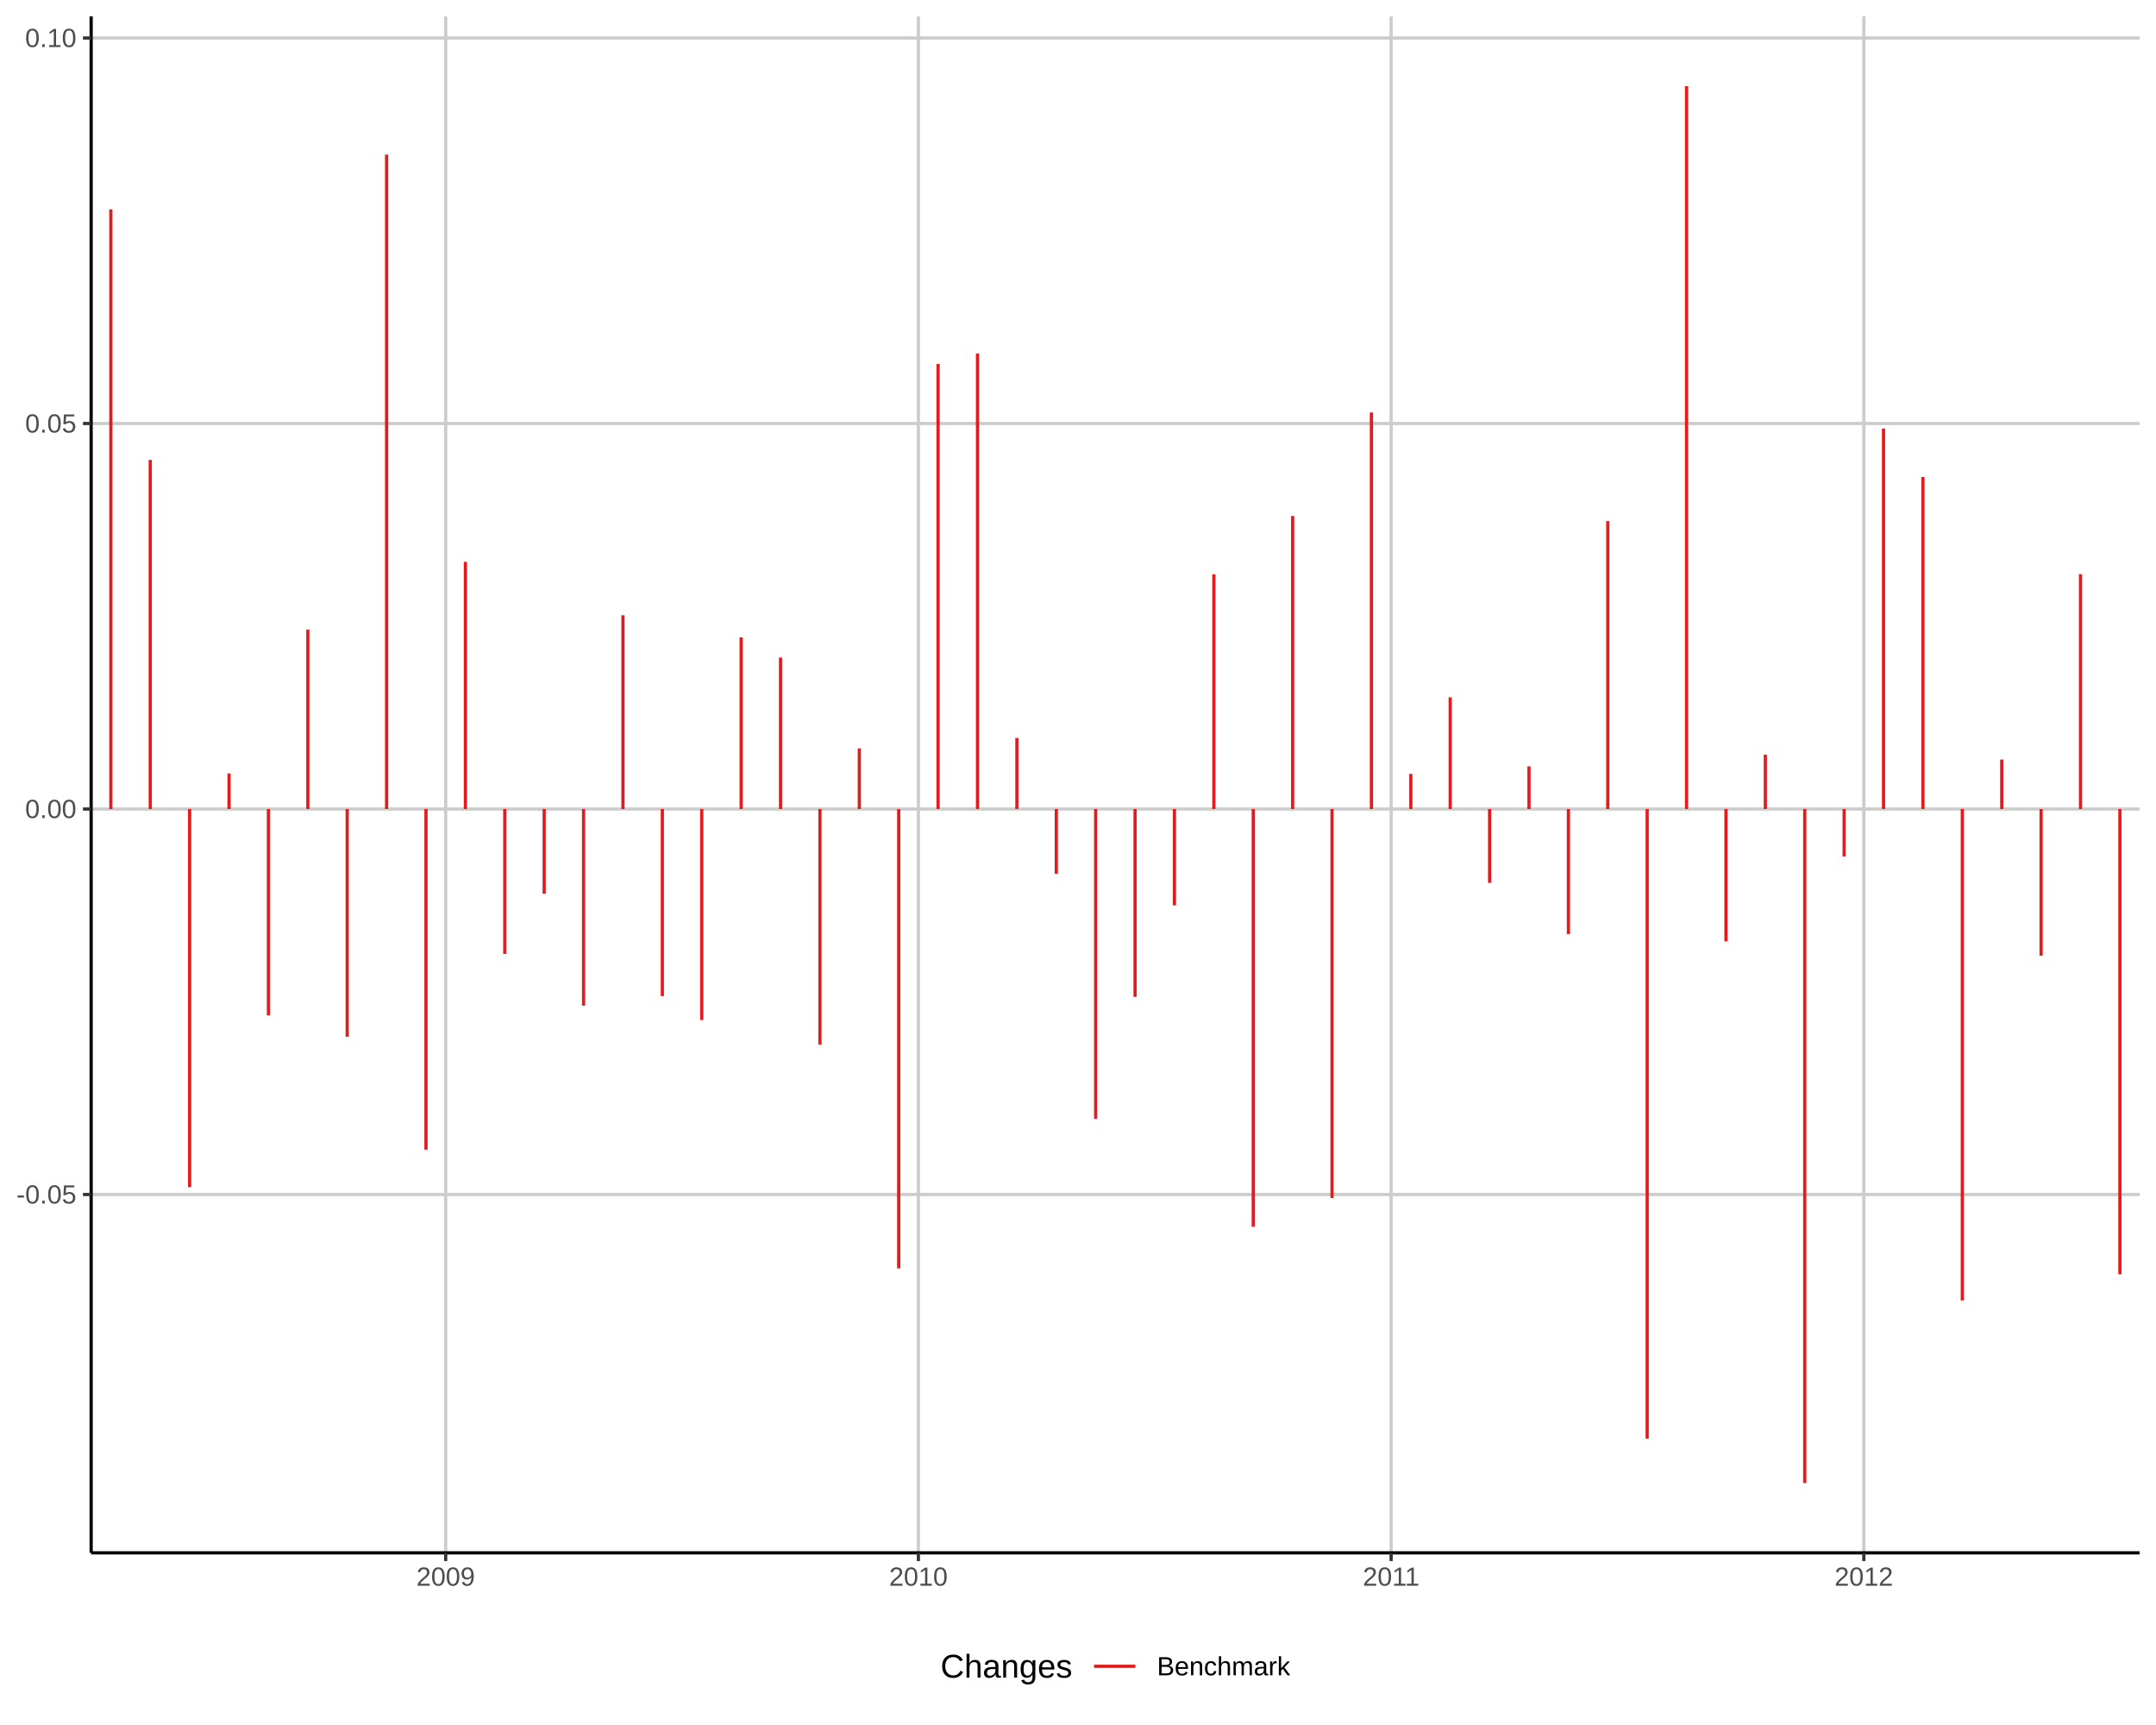
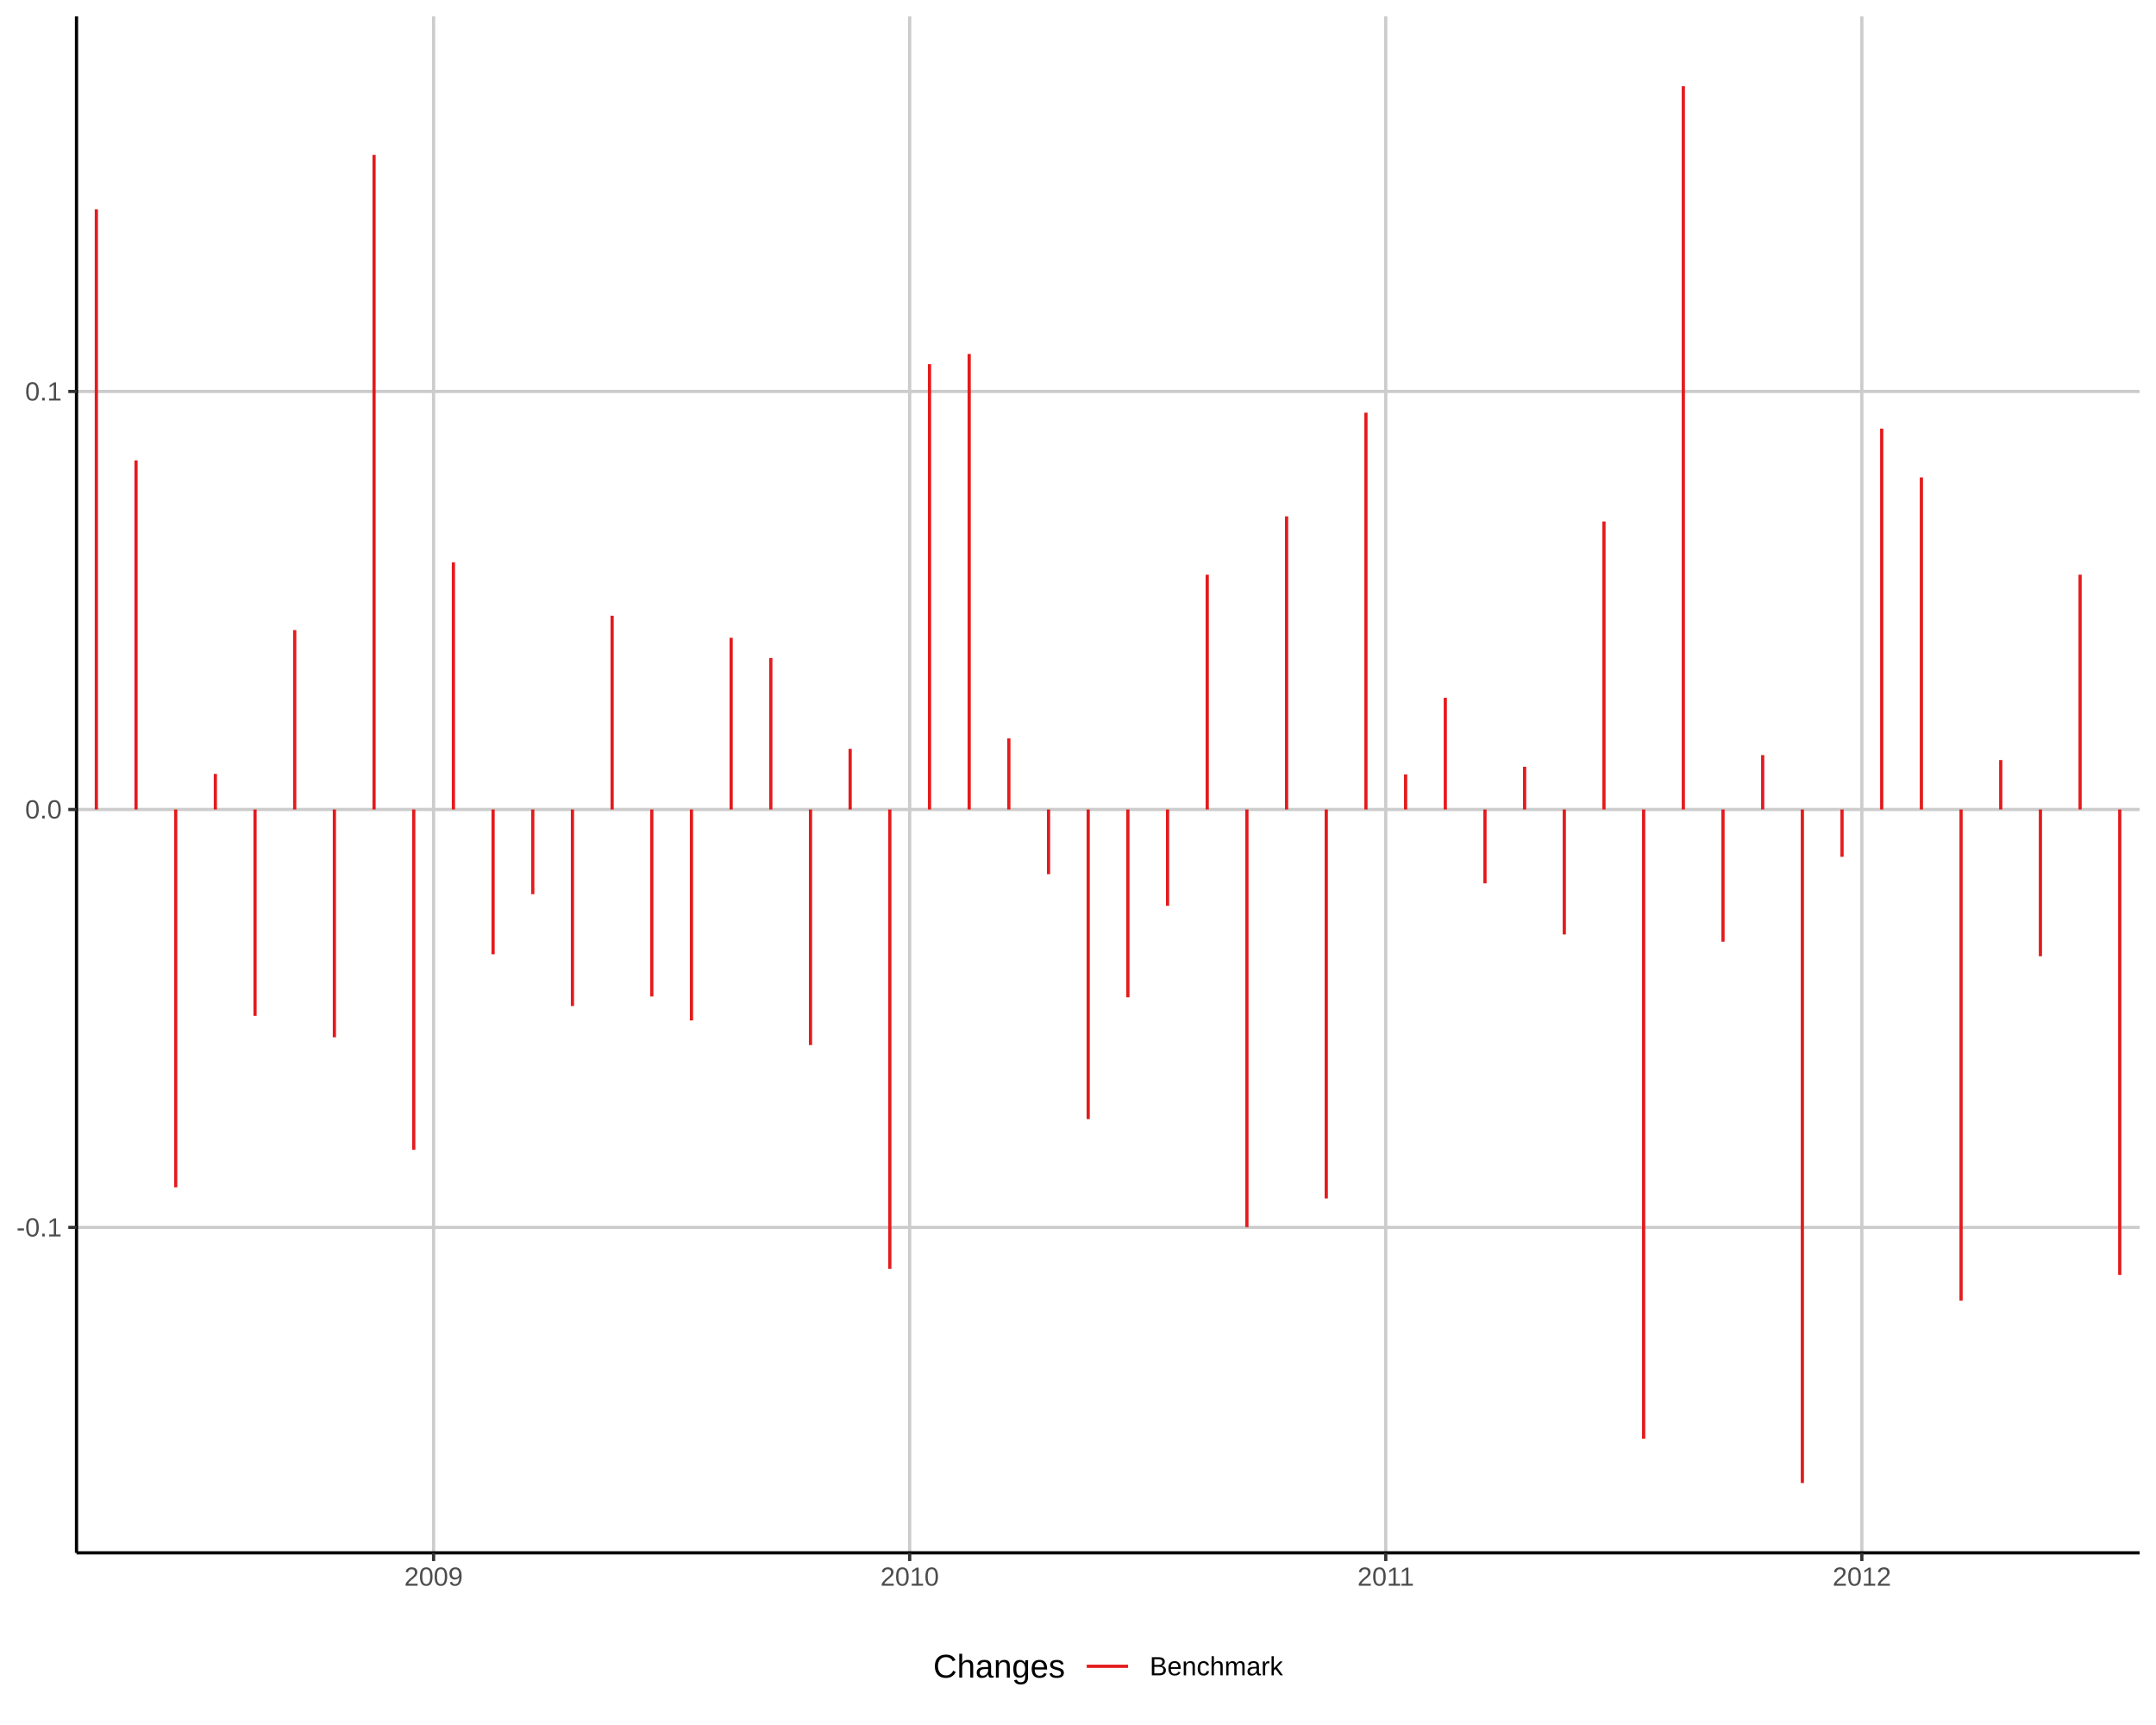
<svg xmlns="http://www.w3.org/2000/svg" viewBox="0 0 720.00 576.00">
  <defs>
    <style type="text/css">
    line, polyline, polygon, path, rect, circle {
      fill: none;
      stroke: #000000;
      stroke-linecap: round;
      stroke-linejoin: round;
      stroke-miterlimit: 10.00;
    }
  </style>
  </defs>
  <rect width="100%" height="100%" style="stroke: none; fill: #FFFFFF;" />
  <rect x="0.00" y="0.00" width="720.00" height="576.00" style="stroke-width: 1.07; stroke: #FFFFFF; fill: #FFFFFF;" />
  <defs>
-     <clipPath id="cpMzAuNDR8NzE0LjUyfDUxOC41Mnw1LjQ4">
-       <rect x="30.44" y="5.48" width="684.08" height="513.04" />
+     <clipPath id="cpMjUuNTV8NzE0LjUyfDUxOC41Mnw1LjQ4">
+       <rect x="25.55" y="5.48" width="688.97" height="513.04" />
    </clipPath>
  </defs>
-   <rect x="30.44" y="5.48" width="684.08" height="513.04" style="stroke-width: 1.07; stroke: none; fill: #FFFFFF;" clip-path="url(#cpMzAuNDR8NzE0LjUyfDUxOC41Mnw1LjQ4)" />
-   <polyline points="30.44,398.86 714.52,398.86 " style="stroke-width: 1.07; stroke: #CCCCCC; stroke-linecap: butt;" clip-path="url(#cpMzAuNDR8NzE0LjUyfDUxOC41Mnw1LjQ4)" />
-   <polyline points="30.44,270.14 714.52,270.14 " style="stroke-width: 1.07; stroke: #CCCCCC; stroke-linecap: butt;" clip-path="url(#cpMzAuNDR8NzE0LjUyfDUxOC41Mnw1LjQ4)" />
-   <polyline points="30.44,141.41 714.52,141.41 " style="stroke-width: 1.07; stroke: #CCCCCC; stroke-linecap: butt;" clip-path="url(#cpMzAuNDR8NzE0LjUyfDUxOC41Mnw1LjQ4)" />
-   <polyline points="30.44,12.69 714.52,12.69 " style="stroke-width: 1.07; stroke: #CCCCCC; stroke-linecap: butt;" clip-path="url(#cpMzAuNDR8NzE0LjUyfDUxOC41Mnw1LjQ4)" />
-   <polyline points="148.84,518.52 148.84,5.48 " style="stroke-width: 1.07; stroke: #CCCCCC; stroke-linecap: butt;" clip-path="url(#cpMzAuNDR8NzE0LjUyfDUxOC41Mnw1LjQ4)" />
-   <polyline points="306.70,518.52 306.70,5.48 " style="stroke-width: 1.07; stroke: #CCCCCC; stroke-linecap: butt;" clip-path="url(#cpMzAuNDR8NzE0LjUyfDUxOC41Mnw1LjQ4)" />
-   <polyline points="464.57,518.52 464.57,5.48 " style="stroke-width: 1.07; stroke: #CCCCCC; stroke-linecap: butt;" clip-path="url(#cpMzAuNDR8NzE0LjUyfDUxOC41Mnw1LjQ4)" />
-   <polyline points="622.43,518.52 622.43,5.48 " style="stroke-width: 1.07; stroke: #CCCCCC; stroke-linecap: butt;" clip-path="url(#cpMzAuNDR8NzE0LjUyfDUxOC41Mnw1LjQ4)" />
-   <line x1="37.02" y1="69.90" x2="37.02" y2="270.14" style="stroke-width: 1.07; stroke: #E41A1C; stroke-linecap: butt;" clip-path="url(#cpMzAuNDR8NzE0LjUyfDUxOC41Mnw1LjQ4)" />
-   <line x1="50.18" y1="153.57" x2="50.18" y2="270.14" style="stroke-width: 1.07; stroke: #E41A1C; stroke-linecap: butt;" clip-path="url(#cpMzAuNDR8NzE0LjUyfDUxOC41Mnw1LjQ4)" />
-   <line x1="63.33" y1="396.40" x2="63.33" y2="270.14" style="stroke-width: 1.07; stroke: #E41A1C; stroke-linecap: butt;" clip-path="url(#cpMzAuNDR8NzE0LjUyfDUxOC41Mnw1LjQ4)" />
-   <line x1="76.49" y1="258.26" x2="76.49" y2="270.14" style="stroke-width: 1.07; stroke: #E41A1C; stroke-linecap: butt;" clip-path="url(#cpMzAuNDR8NzE0LjUyfDUxOC41Mnw1LjQ4)" />
-   <line x1="89.64" y1="339.06" x2="89.64" y2="270.14" style="stroke-width: 1.07; stroke: #E41A1C; stroke-linecap: butt;" clip-path="url(#cpMzAuNDR8NzE0LjUyfDUxOC41Mnw1LjQ4)" />
-   <line x1="102.80" y1="210.25" x2="102.80" y2="270.14" style="stroke-width: 1.07; stroke: #E41A1C; stroke-linecap: butt;" clip-path="url(#cpMzAuNDR8NzE0LjUyfDUxOC41Mnw1LjQ4)" />
-   <line x1="115.95" y1="346.22" x2="115.95" y2="270.14" style="stroke-width: 1.07; stroke: #E41A1C; stroke-linecap: butt;" clip-path="url(#cpMzAuNDR8NzE0LjUyfDUxOC41Mnw1LjQ4)" />
-   <line x1="129.11" y1="51.63" x2="129.11" y2="270.14" style="stroke-width: 1.07; stroke: #E41A1C; stroke-linecap: butt;" clip-path="url(#cpMzAuNDR8NzE0LjUyfDUxOC41Mnw1LjQ4)" />
-   <line x1="142.26" y1="383.87" x2="142.26" y2="270.14" style="stroke-width: 1.07; stroke: #E41A1C; stroke-linecap: butt;" clip-path="url(#cpMzAuNDR8NzE0LjUyfDUxOC41Mnw1LjQ4)" />
-   <line x1="155.42" y1="187.61" x2="155.42" y2="270.14" style="stroke-width: 1.07; stroke: #E41A1C; stroke-linecap: butt;" clip-path="url(#cpMzAuNDR8NzE0LjUyfDUxOC41Mnw1LjQ4)" />
-   <line x1="168.57" y1="318.53" x2="168.57" y2="270.14" style="stroke-width: 1.07; stroke: #E41A1C; stroke-linecap: butt;" clip-path="url(#cpMzAuNDR8NzE0LjUyfDUxOC41Mnw1LjQ4)" />
-   <line x1="181.73" y1="298.44" x2="181.73" y2="270.14" style="stroke-width: 1.07; stroke: #E41A1C; stroke-linecap: butt;" clip-path="url(#cpMzAuNDR8NzE0LjUyfDUxOC41Mnw1LjQ4)" />
-   <line x1="194.88" y1="335.79" x2="194.88" y2="270.14" style="stroke-width: 1.07; stroke: #E41A1C; stroke-linecap: butt;" clip-path="url(#cpMzAuNDR8NzE0LjUyfDUxOC41Mnw1LjQ4)" />
-   <line x1="208.04" y1="205.44" x2="208.04" y2="270.14" style="stroke-width: 1.07; stroke: #E41A1C; stroke-linecap: butt;" clip-path="url(#cpMzAuNDR8NzE0LjUyfDUxOC41Mnw1LjQ4)" />
-   <line x1="221.19" y1="332.61" x2="221.19" y2="270.14" style="stroke-width: 1.07; stroke: #E41A1C; stroke-linecap: butt;" clip-path="url(#cpMzAuNDR8NzE0LjUyfDUxOC41Mnw1LjQ4)" />
-   <line x1="234.35" y1="340.60" x2="234.35" y2="270.14" style="stroke-width: 1.07; stroke: #E41A1C; stroke-linecap: butt;" clip-path="url(#cpMzAuNDR8NzE0LjUyfDUxOC41Mnw1LjQ4)" />
-   <line x1="247.51" y1="212.83" x2="247.51" y2="270.14" style="stroke-width: 1.07; stroke: #E41A1C; stroke-linecap: butt;" clip-path="url(#cpMzAuNDR8NzE0LjUyfDUxOC41Mnw1LjQ4)" />
-   <line x1="260.66" y1="219.56" x2="260.66" y2="270.14" style="stroke-width: 1.07; stroke: #E41A1C; stroke-linecap: butt;" clip-path="url(#cpMzAuNDR8NzE0LjUyfDUxOC41Mnw1LjQ4)" />
-   <line x1="273.82" y1="348.83" x2="273.82" y2="270.14" style="stroke-width: 1.07; stroke: #E41A1C; stroke-linecap: butt;" clip-path="url(#cpMzAuNDR8NzE0LjUyfDUxOC41Mnw1LjQ4)" />
-   <line x1="286.97" y1="249.90" x2="286.97" y2="270.14" style="stroke-width: 1.07; stroke: #E41A1C; stroke-linecap: butt;" clip-path="url(#cpMzAuNDR8NzE0LjUyfDUxOC41Mnw1LjQ4)" />
-   <line x1="300.13" y1="423.53" x2="300.13" y2="270.14" style="stroke-width: 1.07; stroke: #E41A1C; stroke-linecap: butt;" clip-path="url(#cpMzAuNDR8NzE0LjUyfDUxOC41Mnw1LjQ4)" />
-   <line x1="313.28" y1="121.54" x2="313.28" y2="270.14" style="stroke-width: 1.07; stroke: #E41A1C; stroke-linecap: butt;" clip-path="url(#cpMzAuNDR8NzE0LjUyfDUxOC41Mnw1LjQ4)" />
-   <line x1="326.44" y1="118.05" x2="326.44" y2="270.14" style="stroke-width: 1.07; stroke: #E41A1C; stroke-linecap: butt;" clip-path="url(#cpMzAuNDR8NzE0LjUyfDUxOC41Mnw1LjQ4)" />
-   <line x1="339.59" y1="246.41" x2="339.59" y2="270.14" style="stroke-width: 1.07; stroke: #E41A1C; stroke-linecap: butt;" clip-path="url(#cpMzAuNDR8NzE0LjUyfDUxOC41Mnw1LjQ4)" />
-   <line x1="352.75" y1="291.75" x2="352.75" y2="270.14" style="stroke-width: 1.07; stroke: #E41A1C; stroke-linecap: butt;" clip-path="url(#cpMzAuNDR8NzE0LjUyfDUxOC41Mnw1LjQ4)" />
-   <line x1="365.90" y1="373.59" x2="365.90" y2="270.14" style="stroke-width: 1.07; stroke: #E41A1C; stroke-linecap: butt;" clip-path="url(#cpMzAuNDR8NzE0LjUyfDUxOC41Mnw1LjQ4)" />
-   <line x1="379.06" y1="332.86" x2="379.06" y2="270.14" style="stroke-width: 1.07; stroke: #E41A1C; stroke-linecap: butt;" clip-path="url(#cpMzAuNDR8NzE0LjUyfDUxOC41Mnw1LjQ4)" />
-   <line x1="392.21" y1="302.31" x2="392.21" y2="270.14" style="stroke-width: 1.07; stroke: #E41A1C; stroke-linecap: butt;" clip-path="url(#cpMzAuNDR8NzE0LjUyfDUxOC41Mnw1LjQ4)" />
-   <line x1="405.37" y1="191.77" x2="405.37" y2="270.14" style="stroke-width: 1.07; stroke: #E41A1C; stroke-linecap: butt;" clip-path="url(#cpMzAuNDR8NzE0LjUyfDUxOC41Mnw1LjQ4)" />
-   <line x1="418.53" y1="409.63" x2="418.53" y2="270.14" style="stroke-width: 1.07; stroke: #E41A1C; stroke-linecap: butt;" clip-path="url(#cpMzAuNDR8NzE0LjUyfDUxOC41Mnw1LjQ4)" />
-   <line x1="431.68" y1="172.31" x2="431.68" y2="270.14" style="stroke-width: 1.07; stroke: #E41A1C; stroke-linecap: butt;" clip-path="url(#cpMzAuNDR8NzE0LjUyfDUxOC41Mnw1LjQ4)" />
-   <line x1="444.84" y1="400.02" x2="444.84" y2="270.14" style="stroke-width: 1.07; stroke: #E41A1C; stroke-linecap: butt;" clip-path="url(#cpMzAuNDR8NzE0LjUyfDUxOC41Mnw1LjQ4)" />
-   <line x1="457.99" y1="137.73" x2="457.99" y2="270.14" style="stroke-width: 1.07; stroke: #E41A1C; stroke-linecap: butt;" clip-path="url(#cpMzAuNDR8NzE0LjUyfDUxOC41Mnw1LjQ4)" />
-   <line x1="471.15" y1="258.41" x2="471.15" y2="270.14" style="stroke-width: 1.07; stroke: #E41A1C; stroke-linecap: butt;" clip-path="url(#cpMzAuNDR8NzE0LjUyfDUxOC41Mnw1LjQ4)" />
-   <line x1="484.30" y1="232.85" x2="484.30" y2="270.14" style="stroke-width: 1.07; stroke: #E41A1C; stroke-linecap: butt;" clip-path="url(#cpMzAuNDR8NzE0LjUyfDUxOC41Mnw1LjQ4)" />
-   <line x1="497.46" y1="294.81" x2="497.46" y2="270.14" style="stroke-width: 1.07; stroke: #E41A1C; stroke-linecap: butt;" clip-path="url(#cpMzAuNDR8NzE0LjUyfDUxOC41Mnw1LjQ4)" />
-   <line x1="510.61" y1="255.89" x2="510.61" y2="270.14" style="stroke-width: 1.07; stroke: #E41A1C; stroke-linecap: butt;" clip-path="url(#cpMzAuNDR8NzE0LjUyfDUxOC41Mnw1LjQ4)" />
-   <line x1="523.77" y1="311.89" x2="523.77" y2="270.14" style="stroke-width: 1.07; stroke: #E41A1C; stroke-linecap: butt;" clip-path="url(#cpMzAuNDR8NzE0LjUyfDUxOC41Mnw1LjQ4)" />
-   <line x1="536.92" y1="173.99" x2="536.92" y2="270.14" style="stroke-width: 1.07; stroke: #E41A1C; stroke-linecap: butt;" clip-path="url(#cpMzAuNDR8NzE0LjUyfDUxOC41Mnw1LjQ4)" />
-   <line x1="550.08" y1="480.37" x2="550.08" y2="270.14" style="stroke-width: 1.07; stroke: #E41A1C; stroke-linecap: butt;" clip-path="url(#cpMzAuNDR8NzE0LjUyfDUxOC41Mnw1LjQ4)" />
-   <line x1="563.23" y1="28.80" x2="563.23" y2="270.14" style="stroke-width: 1.07; stroke: #E41A1C; stroke-linecap: butt;" clip-path="url(#cpMzAuNDR8NzE0LjUyfDUxOC41Mnw1LjQ4)" />
-   <line x1="576.39" y1="314.33" x2="576.39" y2="270.14" style="stroke-width: 1.07; stroke: #E41A1C; stroke-linecap: butt;" clip-path="url(#cpMzAuNDR8NzE0LjUyfDUxOC41Mnw1LjQ4)" />
-   <line x1="589.54" y1="252.00" x2="589.54" y2="270.14" style="stroke-width: 1.07; stroke: #E41A1C; stroke-linecap: butt;" clip-path="url(#cpMzAuNDR8NzE0LjUyfDUxOC41Mnw1LjQ4)" />
-   <line x1="602.70" y1="495.20" x2="602.70" y2="270.14" style="stroke-width: 1.07; stroke: #E41A1C; stroke-linecap: butt;" clip-path="url(#cpMzAuNDR8NzE0LjUyfDUxOC41Mnw1LjQ4)" />
-   <line x1="615.86" y1="285.98" x2="615.86" y2="270.14" style="stroke-width: 1.07; stroke: #E41A1C; stroke-linecap: butt;" clip-path="url(#cpMzAuNDR8NzE0LjUyfDUxOC41Mnw1LjQ4)" />
-   <line x1="629.01" y1="143.09" x2="629.01" y2="270.14" style="stroke-width: 1.07; stroke: #E41A1C; stroke-linecap: butt;" clip-path="url(#cpMzAuNDR8NzE0LjUyfDUxOC41Mnw1LjQ4)" />
-   <line x1="642.17" y1="159.28" x2="642.17" y2="270.14" style="stroke-width: 1.07; stroke: #E41A1C; stroke-linecap: butt;" clip-path="url(#cpMzAuNDR8NzE0LjUyfDUxOC41Mnw1LjQ4)" />
-   <line x1="655.32" y1="434.24" x2="655.32" y2="270.14" style="stroke-width: 1.07; stroke: #E41A1C; stroke-linecap: butt;" clip-path="url(#cpMzAuNDR8NzE0LjUyfDUxOC41Mnw1LjQ4)" />
-   <line x1="668.48" y1="253.62" x2="668.48" y2="270.14" style="stroke-width: 1.07; stroke: #E41A1C; stroke-linecap: butt;" clip-path="url(#cpMzAuNDR8NzE0LjUyfDUxOC41Mnw1LjQ4)" />
-   <line x1="681.63" y1="319.10" x2="681.63" y2="270.14" style="stroke-width: 1.07; stroke: #E41A1C; stroke-linecap: butt;" clip-path="url(#cpMzAuNDR8NzE0LjUyfDUxOC41Mnw1LjQ4)" />
-   <line x1="694.79" y1="191.72" x2="694.79" y2="270.14" style="stroke-width: 1.07; stroke: #E41A1C; stroke-linecap: butt;" clip-path="url(#cpMzAuNDR8NzE0LjUyfDUxOC41Mnw1LjQ4)" />
-   <line x1="707.94" y1="425.50" x2="707.94" y2="270.14" style="stroke-width: 1.07; stroke: #E41A1C; stroke-linecap: butt;" clip-path="url(#cpMzAuNDR8NzE0LjUyfDUxOC41Mnw1LjQ4)" />
+   <rect x="25.55" y="5.48" width="688.97" height="513.04" style="stroke-width: 1.07; stroke: none; fill: #FFFFFF;" clip-path="url(#cpMjUuNTV8NzE0LjUyfDUxOC41Mnw1LjQ4)" />
+   <polyline points="25.55,409.85 714.52,409.85 " style="stroke-width: 1.07; stroke: #CCCCCC; stroke-linecap: butt;" clip-path="url(#cpMjUuNTV8NzE0LjUyfDUxOC41Mnw1LjQ4)" />
+   <polyline points="25.55,270.29 714.52,270.29 " style="stroke-width: 1.07; stroke: #CCCCCC; stroke-linecap: butt;" clip-path="url(#cpMjUuNTV8NzE0LjUyfDUxOC41Mnw1LjQ4)" />
+   <polyline points="25.55,130.72 714.52,130.72 " style="stroke-width: 1.07; stroke: #CCCCCC; stroke-linecap: butt;" clip-path="url(#cpMjUuNTV8NzE0LjUyfDUxOC41Mnw1LjQ4)" />
+   <polyline points="144.80,518.52 144.80,5.48 " style="stroke-width: 1.07; stroke: #CCCCCC; stroke-linecap: butt;" clip-path="url(#cpMjUuNTV8NzE0LjUyfDUxOC41Mnw1LjQ4)" />
+   <polyline points="303.79,518.52 303.79,5.48 " style="stroke-width: 1.07; stroke: #CCCCCC; stroke-linecap: butt;" clip-path="url(#cpMjUuNTV8NzE0LjUyfDUxOC41Mnw1LjQ4)" />
+   <polyline points="462.78,518.52 462.78,5.48 " style="stroke-width: 1.07; stroke: #CCCCCC; stroke-linecap: butt;" clip-path="url(#cpMjUuNTV8NzE0LjUyfDUxOC41Mnw1LjQ4)" />
+   <polyline points="621.77,518.52 621.77,5.48 " style="stroke-width: 1.07; stroke: #CCCCCC; stroke-linecap: butt;" clip-path="url(#cpMjUuNTV8NzE0LjUyfDUxOC41Mnw1LjQ4)" />
+   <line x1="32.18" y1="69.88" x2="32.18" y2="270.29" style="stroke-width: 1.07; stroke: #E41A1C; stroke-linecap: butt;" clip-path="url(#cpMjUuNTV8NzE0LjUyfDUxOC41Mnw1LjQ4)" />
+   <line x1="45.43" y1="153.73" x2="45.43" y2="270.29" style="stroke-width: 1.07; stroke: #E41A1C; stroke-linecap: butt;" clip-path="url(#cpMjUuNTV8NzE0LjUyfDUxOC41Mnw1LjQ4)" />
+   <line x1="58.68" y1="396.46" x2="58.68" y2="270.29" style="stroke-width: 1.07; stroke: #E41A1C; stroke-linecap: butt;" clip-path="url(#cpMjUuNTV8NzE0LjUyfDUxOC41Mnw1LjQ4)" />
+   <line x1="71.92" y1="258.42" x2="71.92" y2="270.29" style="stroke-width: 1.07; stroke: #E41A1C; stroke-linecap: butt;" clip-path="url(#cpMjUuNTV8NzE0LjUyfDUxOC41Mnw1LjQ4)" />
+   <line x1="85.17" y1="339.20" x2="85.17" y2="270.29" style="stroke-width: 1.07; stroke: #E41A1C; stroke-linecap: butt;" clip-path="url(#cpMjUuNTV8NzE0LjUyfDUxOC41Mnw1LjQ4)" />
+   <line x1="98.42" y1="210.39" x2="98.42" y2="270.29" style="stroke-width: 1.07; stroke: #E41A1C; stroke-linecap: butt;" clip-path="url(#cpMjUuNTV8NzE0LjUyfDUxOC41Mnw1LjQ4)" />
+   <line x1="111.67" y1="346.36" x2="111.67" y2="270.29" style="stroke-width: 1.07; stroke: #E41A1C; stroke-linecap: butt;" clip-path="url(#cpMjUuNTV8NzE0LjUyfDUxOC41Mnw1LjQ4)" />
+   <line x1="124.92" y1="51.72" x2="124.92" y2="270.29" style="stroke-width: 1.07; stroke: #E41A1C; stroke-linecap: butt;" clip-path="url(#cpMjUuNTV8NzE0LjUyfDUxOC41Mnw1LjQ4)" />
+   <line x1="138.17" y1="383.92" x2="138.17" y2="270.29" style="stroke-width: 1.07; stroke: #E41A1C; stroke-linecap: butt;" clip-path="url(#cpMjUuNTV8NzE0LjUyfDUxOC41Mnw1LjQ4)" />
+   <line x1="151.42" y1="187.79" x2="151.42" y2="270.29" style="stroke-width: 1.07; stroke: #E41A1C; stroke-linecap: butt;" clip-path="url(#cpMjUuNTV8NzE0LjUyfDUxOC41Mnw1LjQ4)" />
+   <line x1="164.67" y1="318.65" x2="164.67" y2="270.29" style="stroke-width: 1.07; stroke: #E41A1C; stroke-linecap: butt;" clip-path="url(#cpMjUuNTV8NzE0LjUyfDUxOC41Mnw1LjQ4)" />
+   <line x1="177.92" y1="298.58" x2="177.92" y2="270.29" style="stroke-width: 1.07; stroke: #E41A1C; stroke-linecap: butt;" clip-path="url(#cpMjUuNTV8NzE0LjUyfDUxOC41Mnw1LjQ4)" />
+   <line x1="191.17" y1="335.92" x2="191.17" y2="270.29" style="stroke-width: 1.07; stroke: #E41A1C; stroke-linecap: butt;" clip-path="url(#cpMjUuNTV8NzE0LjUyfDUxOC41Mnw1LjQ4)" />
+   <line x1="204.42" y1="205.59" x2="204.42" y2="270.29" style="stroke-width: 1.07; stroke: #E41A1C; stroke-linecap: butt;" clip-path="url(#cpMjUuNTV8NzE0LjUyfDUxOC41Mnw1LjQ4)" />
+   <line x1="217.67" y1="332.74" x2="217.67" y2="270.29" style="stroke-width: 1.07; stroke: #E41A1C; stroke-linecap: butt;" clip-path="url(#cpMjUuNTV8NzE0LjUyfDUxOC41Mnw1LjQ4)" />
+   <line x1="230.92" y1="340.75" x2="230.92" y2="270.29" style="stroke-width: 1.07; stroke: #E41A1C; stroke-linecap: butt;" clip-path="url(#cpMjUuNTV8NzE0LjUyfDUxOC41Mnw1LjQ4)" />
+   <line x1="244.17" y1="212.96" x2="244.17" y2="270.29" style="stroke-width: 1.07; stroke: #E41A1C; stroke-linecap: butt;" clip-path="url(#cpMjUuNTV8NzE0LjUyfDUxOC41Mnw1LjQ4)" />
+   <line x1="257.42" y1="219.71" x2="257.42" y2="270.29" style="stroke-width: 1.07; stroke: #E41A1C; stroke-linecap: butt;" clip-path="url(#cpMjUuNTV8NzE0LjUyfDUxOC41Mnw1LjQ4)" />
+   <line x1="270.67" y1="348.96" x2="270.67" y2="270.29" style="stroke-width: 1.07; stroke: #E41A1C; stroke-linecap: butt;" clip-path="url(#cpMjUuNTV8NzE0LjUyfDUxOC41Mnw1LjQ4)" />
+   <line x1="283.91" y1="250.05" x2="283.91" y2="270.29" style="stroke-width: 1.07; stroke: #E41A1C; stroke-linecap: butt;" clip-path="url(#cpMjUuNTV8NzE0LjUyfDUxOC41Mnw1LjQ4)" />
+   <line x1="297.16" y1="423.69" x2="297.16" y2="270.29" style="stroke-width: 1.07; stroke: #E41A1C; stroke-linecap: butt;" clip-path="url(#cpMjUuNTV8NzE0LjUyfDUxOC41Mnw1LjQ4)" />
+   <line x1="310.41" y1="121.57" x2="310.41" y2="270.29" style="stroke-width: 1.07; stroke: #E41A1C; stroke-linecap: butt;" clip-path="url(#cpMjUuNTV8NzE0LjUyfDUxOC41Mnw1LjQ4)" />
+   <line x1="323.66" y1="118.19" x2="323.66" y2="270.29" style="stroke-width: 1.07; stroke: #E41A1C; stroke-linecap: butt;" clip-path="url(#cpMjUuNTV8NzE0LjUyfDUxOC41Mnw1LjQ4)" />
+   <line x1="336.91" y1="246.57" x2="336.91" y2="270.29" style="stroke-width: 1.07; stroke: #E41A1C; stroke-linecap: butt;" clip-path="url(#cpMjUuNTV8NzE0LjUyfDUxOC41Mnw1LjQ4)" />
+   <line x1="350.16" y1="291.89" x2="350.16" y2="270.29" style="stroke-width: 1.07; stroke: #E41A1C; stroke-linecap: butt;" clip-path="url(#cpMjUuNTV8NzE0LjUyfDUxOC41Mnw1LjQ4)" />
+   <line x1="363.41" y1="373.67" x2="363.41" y2="270.29" style="stroke-width: 1.07; stroke: #E41A1C; stroke-linecap: butt;" clip-path="url(#cpMjUuNTV8NzE0LjUyfDUxOC41Mnw1LjQ4)" />
+   <line x1="376.66" y1="333.00" x2="376.66" y2="270.29" style="stroke-width: 1.07; stroke: #E41A1C; stroke-linecap: butt;" clip-path="url(#cpMjUuNTV8NzE0LjUyfDUxOC41Mnw1LjQ4)" />
+   <line x1="389.91" y1="302.46" x2="389.91" y2="270.29" style="stroke-width: 1.07; stroke: #E41A1C; stroke-linecap: butt;" clip-path="url(#cpMjUuNTV8NzE0LjUyfDUxOC41Mnw1LjQ4)" />
+   <line x1="403.16" y1="191.91" x2="403.16" y2="270.29" style="stroke-width: 1.07; stroke: #E41A1C; stroke-linecap: butt;" clip-path="url(#cpMjUuNTV8NzE0LjUyfDUxOC41Mnw1LjQ4)" />
+   <line x1="416.41" y1="409.76" x2="416.41" y2="270.29" style="stroke-width: 1.07; stroke: #E41A1C; stroke-linecap: butt;" clip-path="url(#cpMjUuNTV8NzE0LjUyfDUxOC41Mnw1LjQ4)" />
+   <line x1="429.66" y1="172.42" x2="429.66" y2="270.29" style="stroke-width: 1.07; stroke: #E41A1C; stroke-linecap: butt;" clip-path="url(#cpMjUuNTV8NzE0LjUyfDUxOC41Mnw1LjQ4)" />
+   <line x1="442.91" y1="400.19" x2="442.91" y2="270.29" style="stroke-width: 1.07; stroke: #E41A1C; stroke-linecap: butt;" clip-path="url(#cpMjUuNTV8NzE0LjUyfDUxOC41Mnw1LjQ4)" />
+   <line x1="456.16" y1="137.80" x2="456.16" y2="270.29" style="stroke-width: 1.07; stroke: #E41A1C; stroke-linecap: butt;" clip-path="url(#cpMjUuNTV8NzE0LjUyfDUxOC41Mnw1LjQ4)" />
+   <line x1="469.41" y1="258.58" x2="469.41" y2="270.29" style="stroke-width: 1.07; stroke: #E41A1C; stroke-linecap: butt;" clip-path="url(#cpMjUuNTV8NzE0LjUyfDUxOC41Mnw1LjQ4)" />
+   <line x1="482.66" y1="233.01" x2="482.66" y2="270.29" style="stroke-width: 1.07; stroke: #E41A1C; stroke-linecap: butt;" clip-path="url(#cpMjUuNTV8NzE0LjUyfDUxOC41Mnw1LjQ4)" />
+   <line x1="495.91" y1="294.96" x2="495.91" y2="270.29" style="stroke-width: 1.07; stroke: #E41A1C; stroke-linecap: butt;" clip-path="url(#cpMjUuNTV8NzE0LjUyfDUxOC41Mnw1LjQ4)" />
+   <line x1="509.15" y1="256.04" x2="509.15" y2="270.29" style="stroke-width: 1.07; stroke: #E41A1C; stroke-linecap: butt;" clip-path="url(#cpMjUuNTV8NzE0LjUyfDUxOC41Mnw1LjQ4)" />
+   <line x1="522.40" y1="312.02" x2="522.40" y2="270.29" style="stroke-width: 1.07; stroke: #E41A1C; stroke-linecap: butt;" clip-path="url(#cpMjUuNTV8NzE0LjUyfDUxOC41Mnw1LjQ4)" />
+   <line x1="535.65" y1="174.13" x2="535.65" y2="270.29" style="stroke-width: 1.07; stroke: #E41A1C; stroke-linecap: butt;" clip-path="url(#cpMjUuNTV8NzE0LjUyfDUxOC41Mnw1LjQ4)" />
+   <line x1="548.90" y1="480.41" x2="548.90" y2="270.29" style="stroke-width: 1.07; stroke: #E41A1C; stroke-linecap: butt;" clip-path="url(#cpMjUuNTV8NzE0LjUyfDUxOC41Mnw1LjQ4)" />
+   <line x1="562.15" y1="28.80" x2="562.15" y2="270.29" style="stroke-width: 1.07; stroke: #E41A1C; stroke-linecap: butt;" clip-path="url(#cpMjUuNTV8NzE0LjUyfDUxOC41Mnw1LjQ4)" />
+   <line x1="575.40" y1="314.43" x2="575.40" y2="270.29" style="stroke-width: 1.07; stroke: #E41A1C; stroke-linecap: butt;" clip-path="url(#cpMjUuNTV8NzE0LjUyfDUxOC41Mnw1LjQ4)" />
+   <line x1="588.65" y1="252.13" x2="588.65" y2="270.29" style="stroke-width: 1.07; stroke: #E41A1C; stroke-linecap: butt;" clip-path="url(#cpMjUuNTV8NzE0LjUyfDUxOC41Mnw1LjQ4)" />
+   <line x1="601.90" y1="495.20" x2="601.90" y2="270.29" style="stroke-width: 1.07; stroke: #E41A1C; stroke-linecap: butt;" clip-path="url(#cpMjUuNTV8NzE0LjUyfDUxOC41Mnw1LjQ4)" />
+   <line x1="615.15" y1="286.10" x2="615.15" y2="270.29" style="stroke-width: 1.07; stroke: #E41A1C; stroke-linecap: butt;" clip-path="url(#cpMjUuNTV8NzE0LjUyfDUxOC41Mnw1LjQ4)" />
+   <line x1="628.40" y1="143.12" x2="628.40" y2="270.29" style="stroke-width: 1.07; stroke: #E41A1C; stroke-linecap: butt;" clip-path="url(#cpMjUuNTV8NzE0LjUyfDUxOC41Mnw1LjQ4)" />
+   <line x1="641.65" y1="159.41" x2="641.65" y2="270.29" style="stroke-width: 1.07; stroke: #E41A1C; stroke-linecap: butt;" clip-path="url(#cpMjUuNTV8NzE0LjUyfDUxOC41Mnw1LjQ4)" />
+   <line x1="654.90" y1="434.29" x2="654.90" y2="270.29" style="stroke-width: 1.07; stroke: #E41A1C; stroke-linecap: butt;" clip-path="url(#cpMjUuNTV8NzE0LjUyfDUxOC41Mnw1LjQ4)" />
+   <line x1="668.15" y1="253.78" x2="668.15" y2="270.29" style="stroke-width: 1.07; stroke: #E41A1C; stroke-linecap: butt;" clip-path="url(#cpMjUuNTV8NzE0LjUyfDUxOC41Mnw1LjQ4)" />
+   <line x1="681.40" y1="319.29" x2="681.40" y2="270.29" style="stroke-width: 1.07; stroke: #E41A1C; stroke-linecap: butt;" clip-path="url(#cpMjUuNTV8NzE0LjUyfDUxOC41Mnw1LjQ4)" />
+   <line x1="694.65" y1="191.88" x2="694.65" y2="270.29" style="stroke-width: 1.07; stroke: #E41A1C; stroke-linecap: butt;" clip-path="url(#cpMjUuNTV8NzE0LjUyfDUxOC41Mnw1LjQ4)" />
+   <line x1="707.90" y1="425.72" x2="707.90" y2="270.29" style="stroke-width: 1.07; stroke: #E41A1C; stroke-linecap: butt;" clip-path="url(#cpMjUuNTV8NzE0LjUyfDUxOC41Mnw1LjQ4)" />
  <defs>
    <clipPath id="cpMC4wMHw3MjAuMDB8NTc2LjAwfDAuMDA=">
      <rect x="0.00" y="0.00" width="720.00" height="576.00" />
    </clipPath>
  </defs>
-   <polyline points="30.44,518.52 30.44,5.48 " style="stroke-width: 1.07; stroke-linecap: butt;" clip-path="url(#cpMC4wMHw3MjAuMDB8NTc2LjAwfDAuMDA=)" />
+   <polyline points="25.55,518.52 25.55,5.48 " style="stroke-width: 1.07; stroke-linecap: butt;" clip-path="url(#cpMC4wMHw3MjAuMDB8NTc2LjAwfDAuMDA=)" />
  <g clip-path="url(#cpMC4wMHw3MjAuMDB8NTc2LjAwfDAuMDA=)">
-     <text x="5.48" y="401.88" style="font-size: 8.80px; fill: #4D4D4D; font-family: Liberation Sans;" textLength="20.03px" lengthAdjust="spacingAndGlyphs">-0.05</text>
+     <text x="5.48" y="412.88" style="font-size: 8.80px; fill: #4D4D4D; font-family: Liberation Sans;" textLength="15.14px" lengthAdjust="spacingAndGlyphs">-0.1</text>
  </g>
  <g clip-path="url(#cpMC4wMHw3MjAuMDB8NTc2LjAwfDAuMDA=)">
-     <text x="8.40" y="273.16" style="font-size: 8.80px; fill: #4D4D4D; font-family: Liberation Sans;" textLength="17.11px" lengthAdjust="spacingAndGlyphs">0.00</text>
+     <text x="8.40" y="273.31" style="font-size: 8.80px; fill: #4D4D4D; font-family: Liberation Sans;" textLength="12.22px" lengthAdjust="spacingAndGlyphs">0.0</text>
  </g>
  <g clip-path="url(#cpMC4wMHw3MjAuMDB8NTc2LjAwfDAuMDA=)">
-     <text x="8.40" y="144.44" style="font-size: 8.80px; fill: #4D4D4D; font-family: Liberation Sans;" textLength="17.11px" lengthAdjust="spacingAndGlyphs">0.05</text>
+     <text x="8.40" y="133.75" style="font-size: 8.80px; fill: #4D4D4D; font-family: Liberation Sans;" textLength="12.22px" lengthAdjust="spacingAndGlyphs">0.1</text>
+   </g>
+   <polyline points="22.81,409.85 25.55,409.85 " style="stroke-width: 1.07; stroke: #333333; stroke-linecap: butt;" clip-path="url(#cpMC4wMHw3MjAuMDB8NTc2LjAwfDAuMDA=)" />
+   <polyline points="22.81,270.29 25.55,270.29 " style="stroke-width: 1.07; stroke: #333333; stroke-linecap: butt;" clip-path="url(#cpMC4wMHw3MjAuMDB8NTc2LjAwfDAuMDA=)" />
+   <polyline points="22.81,130.72 25.55,130.72 " style="stroke-width: 1.07; stroke: #333333; stroke-linecap: butt;" clip-path="url(#cpMC4wMHw3MjAuMDB8NTc2LjAwfDAuMDA=)" />
+   <polyline points="25.55,518.52 714.52,518.52 " style="stroke-width: 1.07; stroke-linecap: butt;" clip-path="url(#cpMC4wMHw3MjAuMDB8NTc2LjAwfDAuMDA=)" />
+   <polyline points="144.80,521.26 144.80,518.52 " style="stroke-width: 1.07; stroke: #333333; stroke-linecap: butt;" clip-path="url(#cpMC4wMHw3MjAuMDB8NTc2LjAwfDAuMDA=)" />
+   <polyline points="303.79,521.26 303.79,518.52 " style="stroke-width: 1.07; stroke: #333333; stroke-linecap: butt;" clip-path="url(#cpMC4wMHw3MjAuMDB8NTc2LjAwfDAuMDA=)" />
+   <polyline points="462.78,521.26 462.78,518.52 " style="stroke-width: 1.07; stroke: #333333; stroke-linecap: butt;" clip-path="url(#cpMC4wMHw3MjAuMDB8NTc2LjAwfDAuMDA=)" />
+   <polyline points="621.77,521.26 621.77,518.52 " style="stroke-width: 1.07; stroke: #333333; stroke-linecap: butt;" clip-path="url(#cpMC4wMHw3MjAuMDB8NTc2LjAwfDAuMDA=)" />
+   <g clip-path="url(#cpMC4wMHw3MjAuMDB8NTc2LjAwfDAuMDA=)">
+     <text x="135.01" y="529.49" style="font-size: 8.80px; fill: #4D4D4D; font-family: Liberation Sans;" textLength="19.56px" lengthAdjust="spacingAndGlyphs">2009</text>
  </g>
  <g clip-path="url(#cpMC4wMHw3MjAuMDB8NTc2LjAwfDAuMDA=)">
-     <text x="8.40" y="15.71" style="font-size: 8.80px; fill: #4D4D4D; font-family: Liberation Sans;" textLength="17.11px" lengthAdjust="spacingAndGlyphs">0.10</text>
-   </g>
-   <polyline points="27.70,398.86 30.44,398.86 " style="stroke-width: 1.07; stroke: #333333; stroke-linecap: butt;" clip-path="url(#cpMC4wMHw3MjAuMDB8NTc2LjAwfDAuMDA=)" />
-   <polyline points="27.70,270.14 30.44,270.14 " style="stroke-width: 1.07; stroke: #333333; stroke-linecap: butt;" clip-path="url(#cpMC4wMHw3MjAuMDB8NTc2LjAwfDAuMDA=)" />
-   <polyline points="27.70,141.41 30.44,141.41 " style="stroke-width: 1.07; stroke: #333333; stroke-linecap: butt;" clip-path="url(#cpMC4wMHw3MjAuMDB8NTc2LjAwfDAuMDA=)" />
-   <polyline points="27.70,12.69 30.44,12.69 " style="stroke-width: 1.07; stroke: #333333; stroke-linecap: butt;" clip-path="url(#cpMC4wMHw3MjAuMDB8NTc2LjAwfDAuMDA=)" />
-   <polyline points="30.44,518.52 714.52,518.52 " style="stroke-width: 1.07; stroke-linecap: butt;" clip-path="url(#cpMC4wMHw3MjAuMDB8NTc2LjAwfDAuMDA=)" />
-   <polyline points="148.84,521.26 148.84,518.52 " style="stroke-width: 1.07; stroke: #333333; stroke-linecap: butt;" clip-path="url(#cpMC4wMHw3MjAuMDB8NTc2LjAwfDAuMDA=)" />
-   <polyline points="306.70,521.26 306.70,518.52 " style="stroke-width: 1.07; stroke: #333333; stroke-linecap: butt;" clip-path="url(#cpMC4wMHw3MjAuMDB8NTc2LjAwfDAuMDA=)" />
-   <polyline points="464.57,521.26 464.57,518.52 " style="stroke-width: 1.07; stroke: #333333; stroke-linecap: butt;" clip-path="url(#cpMC4wMHw3MjAuMDB8NTc2LjAwfDAuMDA=)" />
-   <polyline points="622.43,521.26 622.43,518.52 " style="stroke-width: 1.07; stroke: #333333; stroke-linecap: butt;" clip-path="url(#cpMC4wMHw3MjAuMDB8NTc2LjAwfDAuMDA=)" />
-   <g clip-path="url(#cpMC4wMHw3MjAuMDB8NTc2LjAwfDAuMDA=)">
-     <text x="139.06" y="529.49" style="font-size: 8.80px; fill: #4D4D4D; font-family: Liberation Sans;" textLength="19.56px" lengthAdjust="spacingAndGlyphs">2009</text>
+     <text x="294.01" y="529.49" style="font-size: 8.80px; fill: #4D4D4D; font-family: Liberation Sans;" textLength="19.56px" lengthAdjust="spacingAndGlyphs">2010</text>
  </g>
  <g clip-path="url(#cpMC4wMHw3MjAuMDB8NTc2LjAwfDAuMDA=)">
-     <text x="296.92" y="529.49" style="font-size: 8.80px; fill: #4D4D4D; font-family: Liberation Sans;" textLength="19.56px" lengthAdjust="spacingAndGlyphs">2010</text>
+     <text x="453.33" y="529.49" style="font-size: 8.80px; fill: #4D4D4D; font-family: Liberation Sans;" textLength="18.91px" lengthAdjust="spacingAndGlyphs">2011</text>
  </g>
  <g clip-path="url(#cpMC4wMHw3MjAuMDB8NTc2LjAwfDAuMDA=)">
-     <text x="455.12" y="529.49" style="font-size: 8.80px; fill: #4D4D4D; font-family: Liberation Sans;" textLength="18.91px" lengthAdjust="spacingAndGlyphs">2011</text>
+     <text x="611.99" y="529.49" style="font-size: 8.80px; fill: #4D4D4D; font-family: Liberation Sans;" textLength="19.56px" lengthAdjust="spacingAndGlyphs">2012</text>
  </g>
+   <rect x="306.16" y="542.28" width="127.76" height="28.24" style="stroke-width: 1.07; stroke: none; fill: #FFFFFF;" clip-path="url(#cpMC4wMHw3MjAuMDB8NTc2LjAwfDAuMDA=)" />
  <g clip-path="url(#cpMC4wMHw3MjAuMDB8NTc2LjAwfDAuMDA=)">
-     <text x="612.65" y="529.49" style="font-size: 8.80px; fill: #4D4D4D; font-family: Liberation Sans;" textLength="19.56px" lengthAdjust="spacingAndGlyphs">2012</text>
+     <text x="311.64" y="560.18" style="font-size: 11.00px; font-family: Liberation Sans;" textLength="44.06px" lengthAdjust="spacingAndGlyphs">Changes</text>
  </g>
-   <rect x="308.60" y="542.28" width="127.76" height="28.24" style="stroke-width: 1.07; stroke: none; fill: #FFFFFF;" clip-path="url(#cpMC4wMHw3MjAuMDB8NTc2LjAwfDAuMDA=)" />
+   <line x1="362.91" y1="556.40" x2="376.73" y2="556.40" style="stroke-width: 1.07; stroke: #E41A1C; stroke-linecap: butt;" clip-path="url(#cpMC4wMHw3MjAuMDB8NTc2LjAwfDAuMDA=)" />
  <g clip-path="url(#cpMC4wMHw3MjAuMDB8NTc2LjAwfDAuMDA=)">
-     <text x="314.08" y="560.18" style="font-size: 11.00px; font-family: Liberation Sans;" textLength="44.06px" lengthAdjust="spacingAndGlyphs">Changes</text>
-   </g>
-   <line x1="365.35" y1="556.40" x2="379.17" y2="556.40" style="stroke-width: 1.07; stroke: #E41A1C; stroke-linecap: butt;" clip-path="url(#cpMC4wMHw3MjAuMDB8NTc2LjAwfDAuMDA=)" />
-   <g clip-path="url(#cpMC4wMHw3MjAuMDB8NTc2LjAwfDAuMDA=)">
-     <text x="386.38" y="559.42" style="font-size: 8.80px; font-family: Liberation Sans;" textLength="44.50px" lengthAdjust="spacingAndGlyphs">Benchmark</text>
+     <text x="383.94" y="559.42" style="font-size: 8.80px; font-family: Liberation Sans;" textLength="44.50px" lengthAdjust="spacingAndGlyphs">Benchmark</text>
  </g>
</svg>
